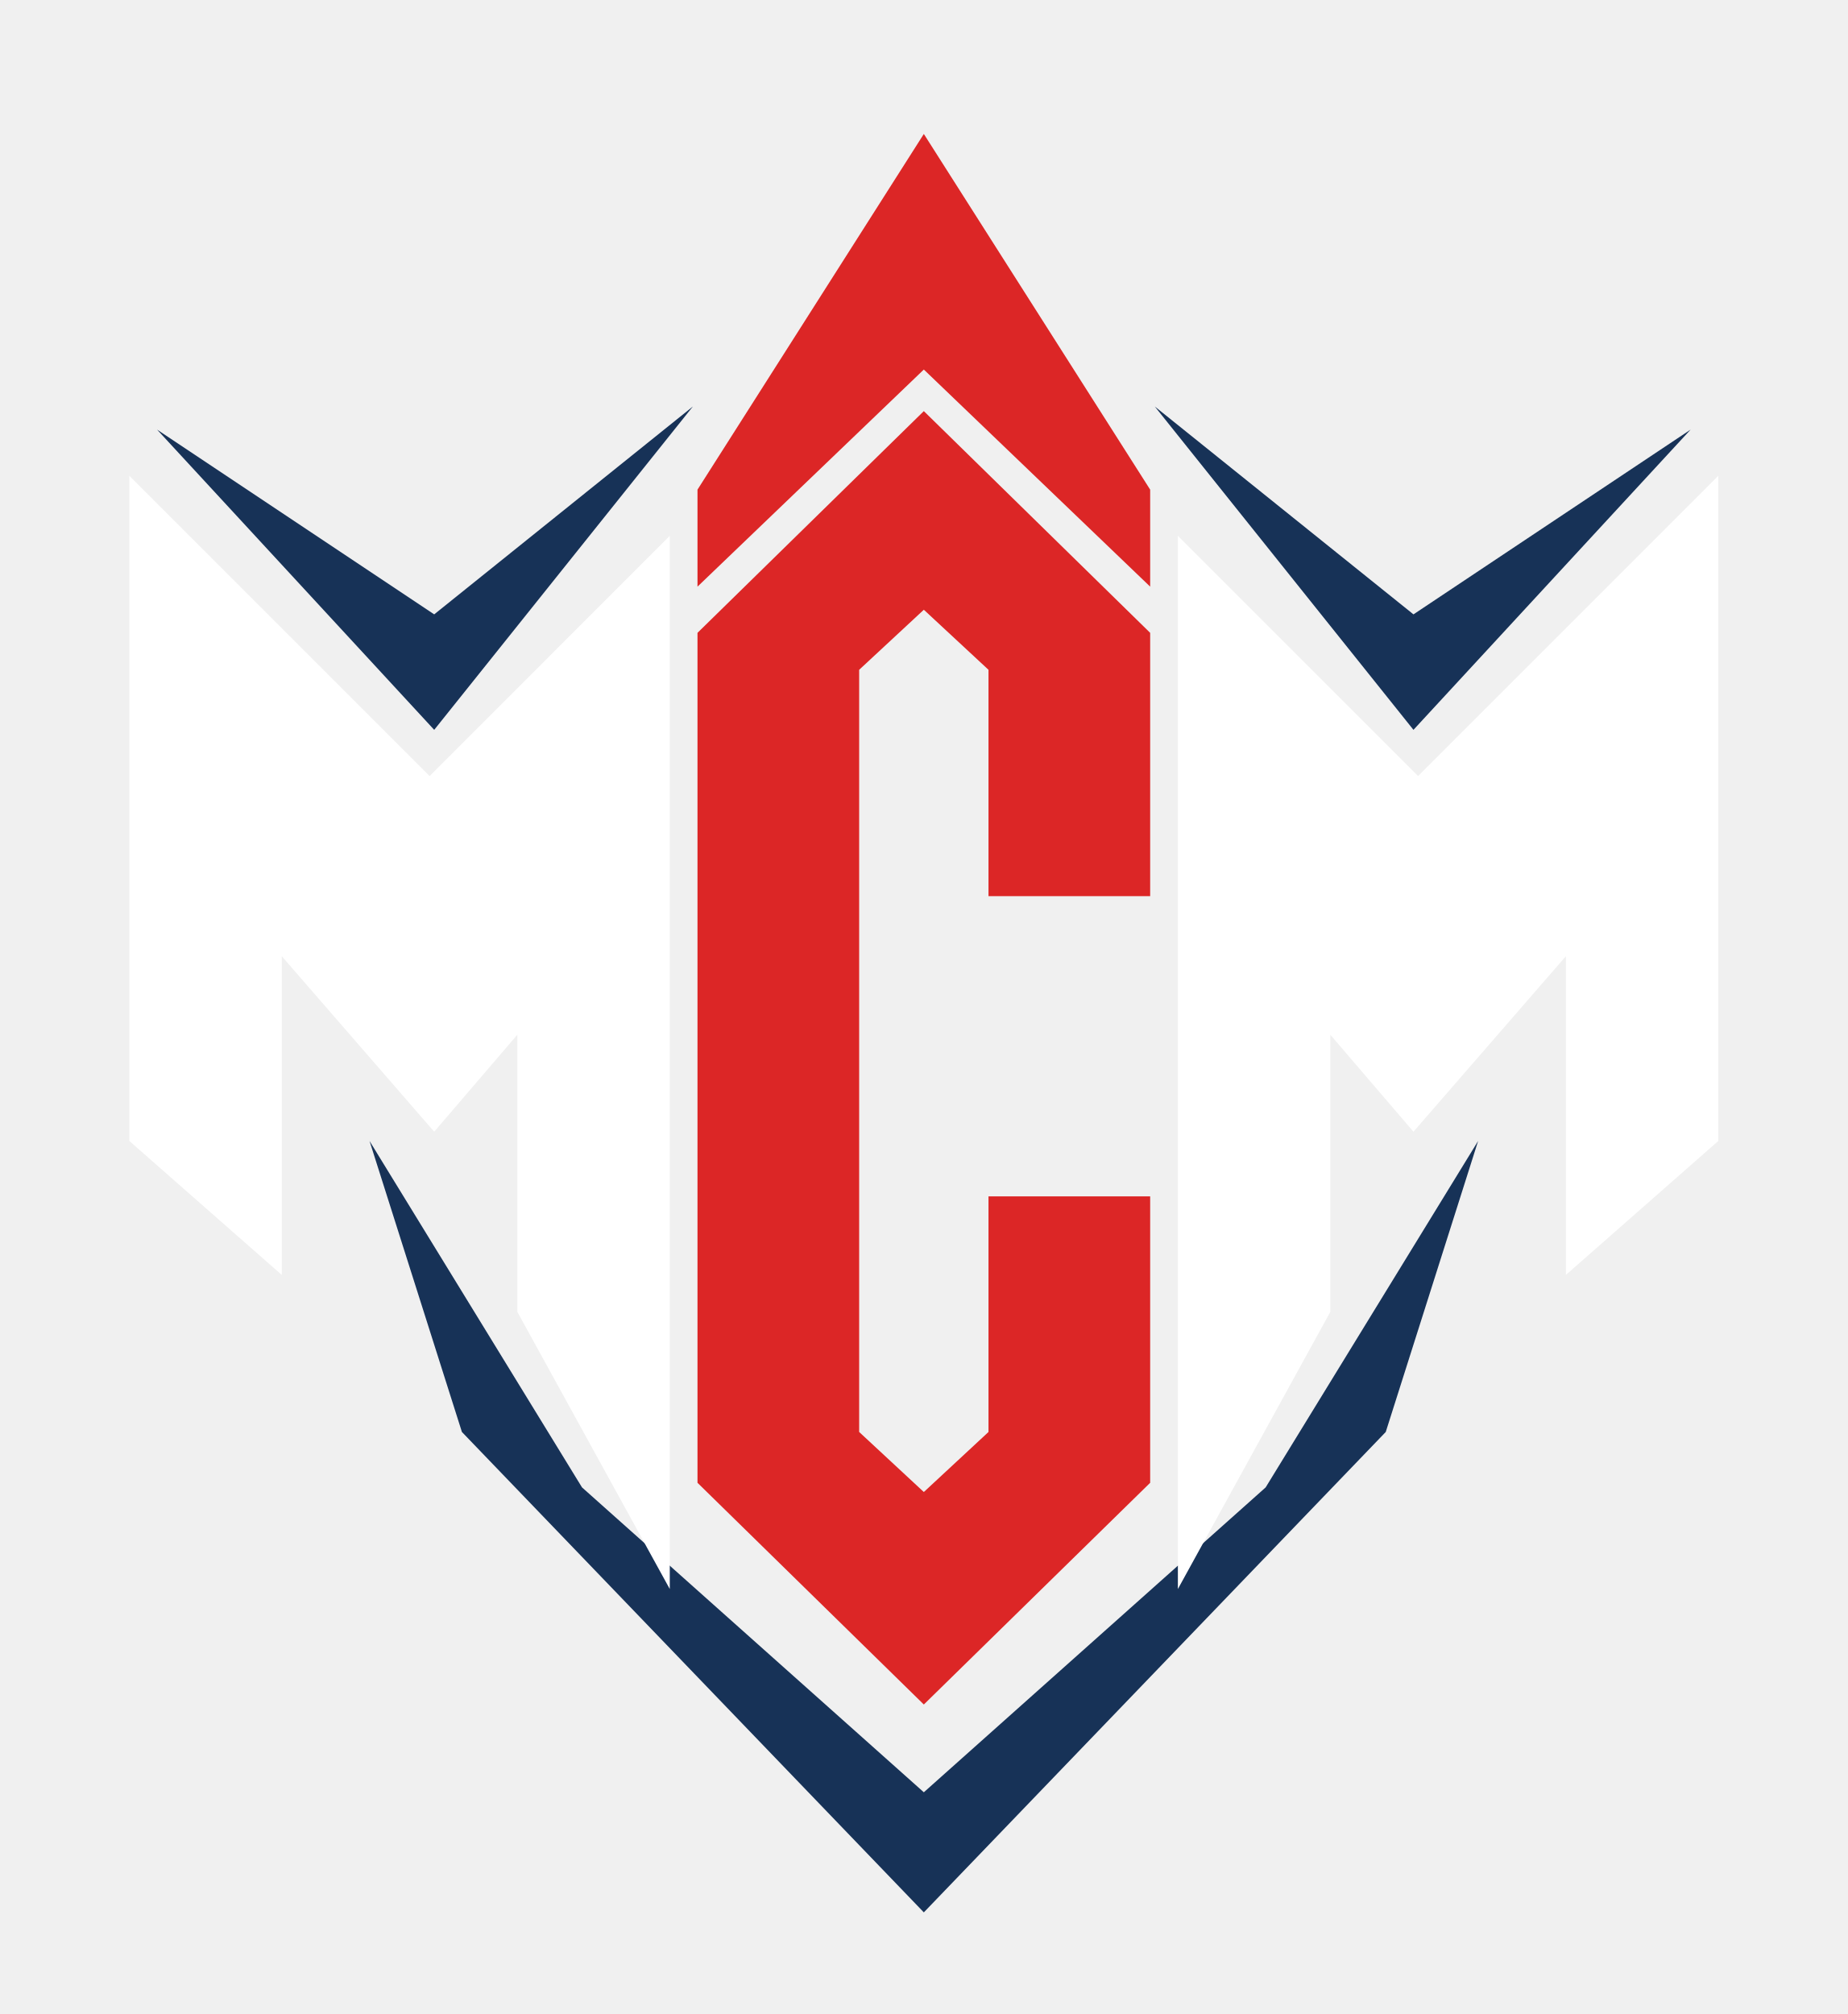
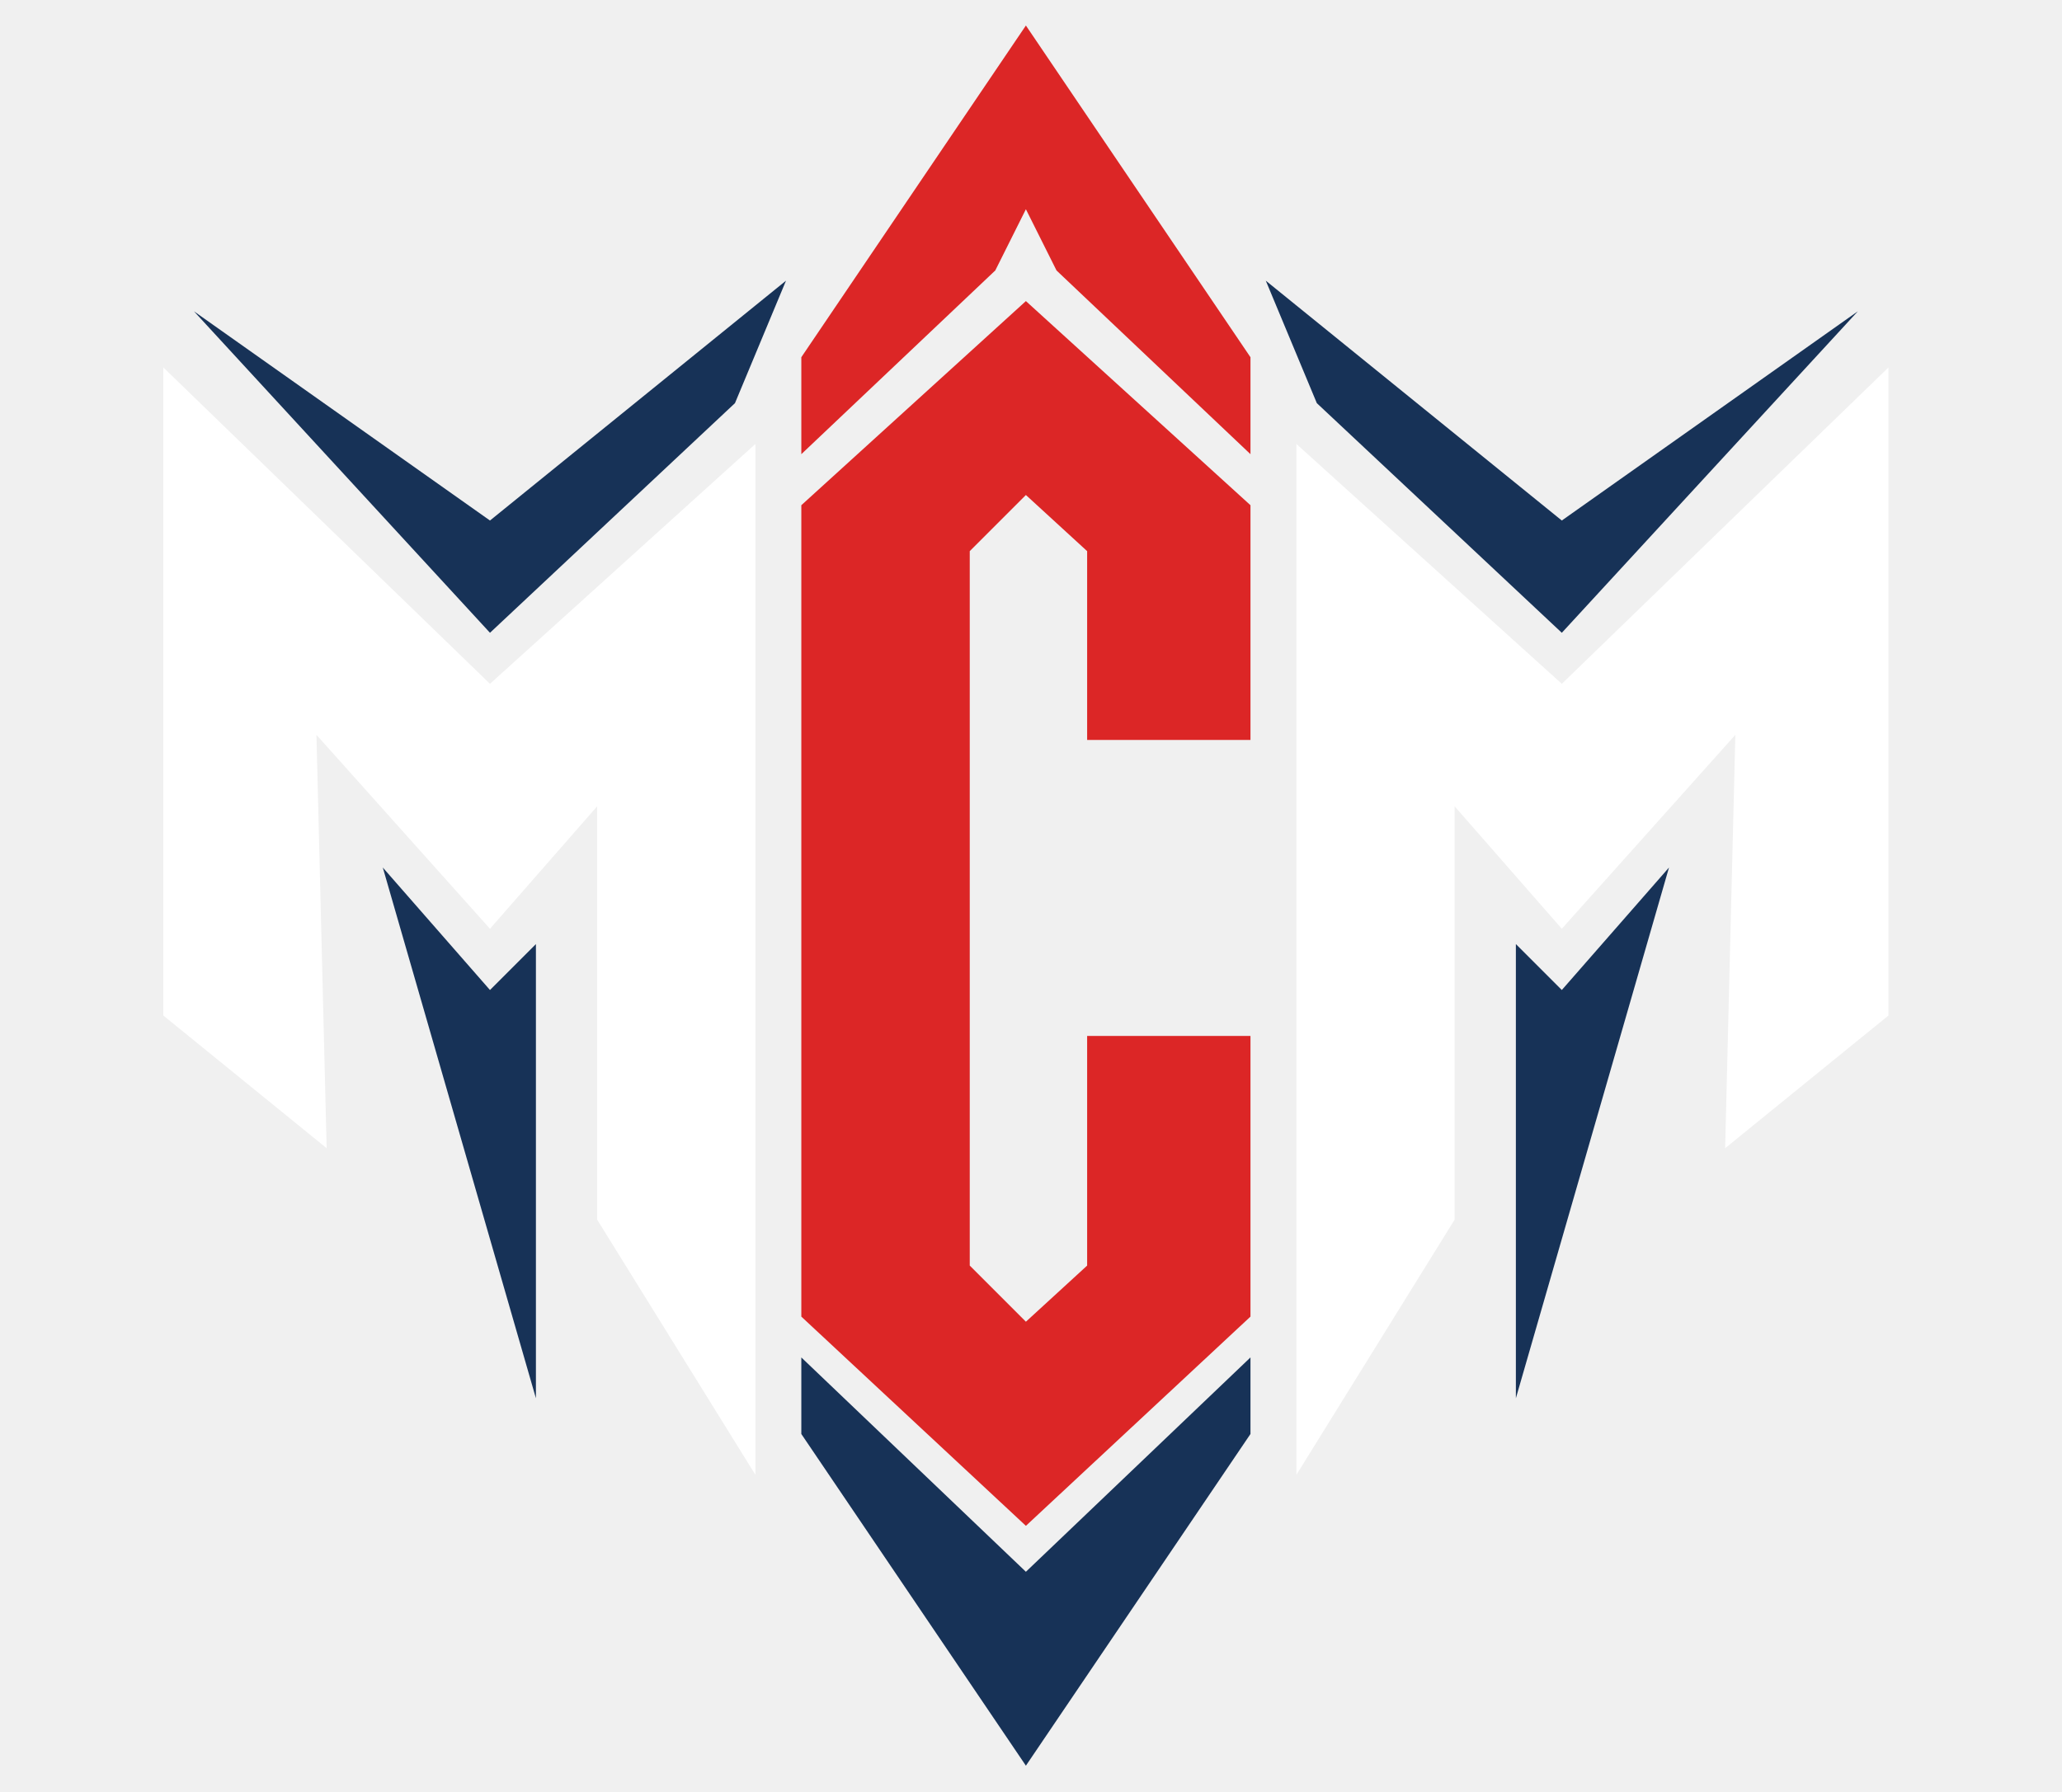
- <svg xmlns="http://www.w3.org/2000/svg" viewBox="0 0 400 436" width="400" height="436">
-   <path fill="#173257" fill-rule="evenodd" d="M 34 93 L 94 133 L 150 88 L 94 158 Z  M 366 93 L 306 133 L 250 88 L 306 158 Z  M 80 247 L 126 322 L 200 388 L 274 322 L 320 247 L 300 310 L 200 414 L 100 310 Z " />
-   <path fill="#DC2626" fill-rule="evenodd" d="M 200 29 L 249 106 L 249 127 L 200 80 L 151 127 L 151 106 Z " />
-   <path fill="#DC2626" fill-rule="evenodd" d="M 200 89 L 249 137 L 249 194 L 214 194 L 214 145 L 200 132 L 186 145 L 186 310 L 200 323 L 214 310 L 214 259 L 249 259 L 249 321 L 200 369 L 151 321 L 151 137 Z " />
-   <path fill="#FFFFFF" fill-rule="evenodd" d="M 28 103 L 93 168 L 145 116 L 145 344 L 112 284 L 112 224 L 94 245 L 61 207 L 61 276 L 28 247 Z  M 372 103 L 307 168 L 255 116 L 255 344 L 288 284 L 288 224 L 306 245 L 339 207 L 339 276 L 372 247 Z " />
+ <svg xmlns="http://www.w3.org/2000/svg" viewBox="0 0 404 351" width="404" height="351">
+   <path fill="#173257" fill-rule="evenodd" d="M 38 61 L 96 102 L 154 55 L 144 79 L 96 124 Z  M 364 61 L 306 102 L 248 55 L 258 79 L 306 124 Z  M 75 170 L 96 194 L 105 185 L 105 274 Z  M 327 170 L 306 194 L 297 185 L 297 274 Z  M 157 266 L 201 308 L 245 266 L 245 281 L 201 346 L 157 281 Z " />
+   <path fill="#DC2626" fill-rule="evenodd" d="M 201 5 L 245 70 L 245 89 L 207 53 L 201 41 L 195 53 L 157 89 L 157 70 Z  M 201 59 L 245 99 L 245 145 L 213 145 L 213 108 L 201 97 L 190 108 L 190 248 L 201 259 L 213 248 L 213 203 L 245 203 L 245 258 L 201 299 L 157 258 L 157 99 Z " />
+   <path fill="#FFFFFF" fill-rule="evenodd" d="M 32 72 L 96 134 L 148 87 L 148 289 L 117 239 L 117 158 L 96 182 L 62 144 L 64 225 L 32 199 Z  M 370 72 L 306 134 L 254 87 L 254 289 L 285 239 L 285 158 L 306 182 L 340 144 L 338 225 L 370 199 Z " />
</svg>
